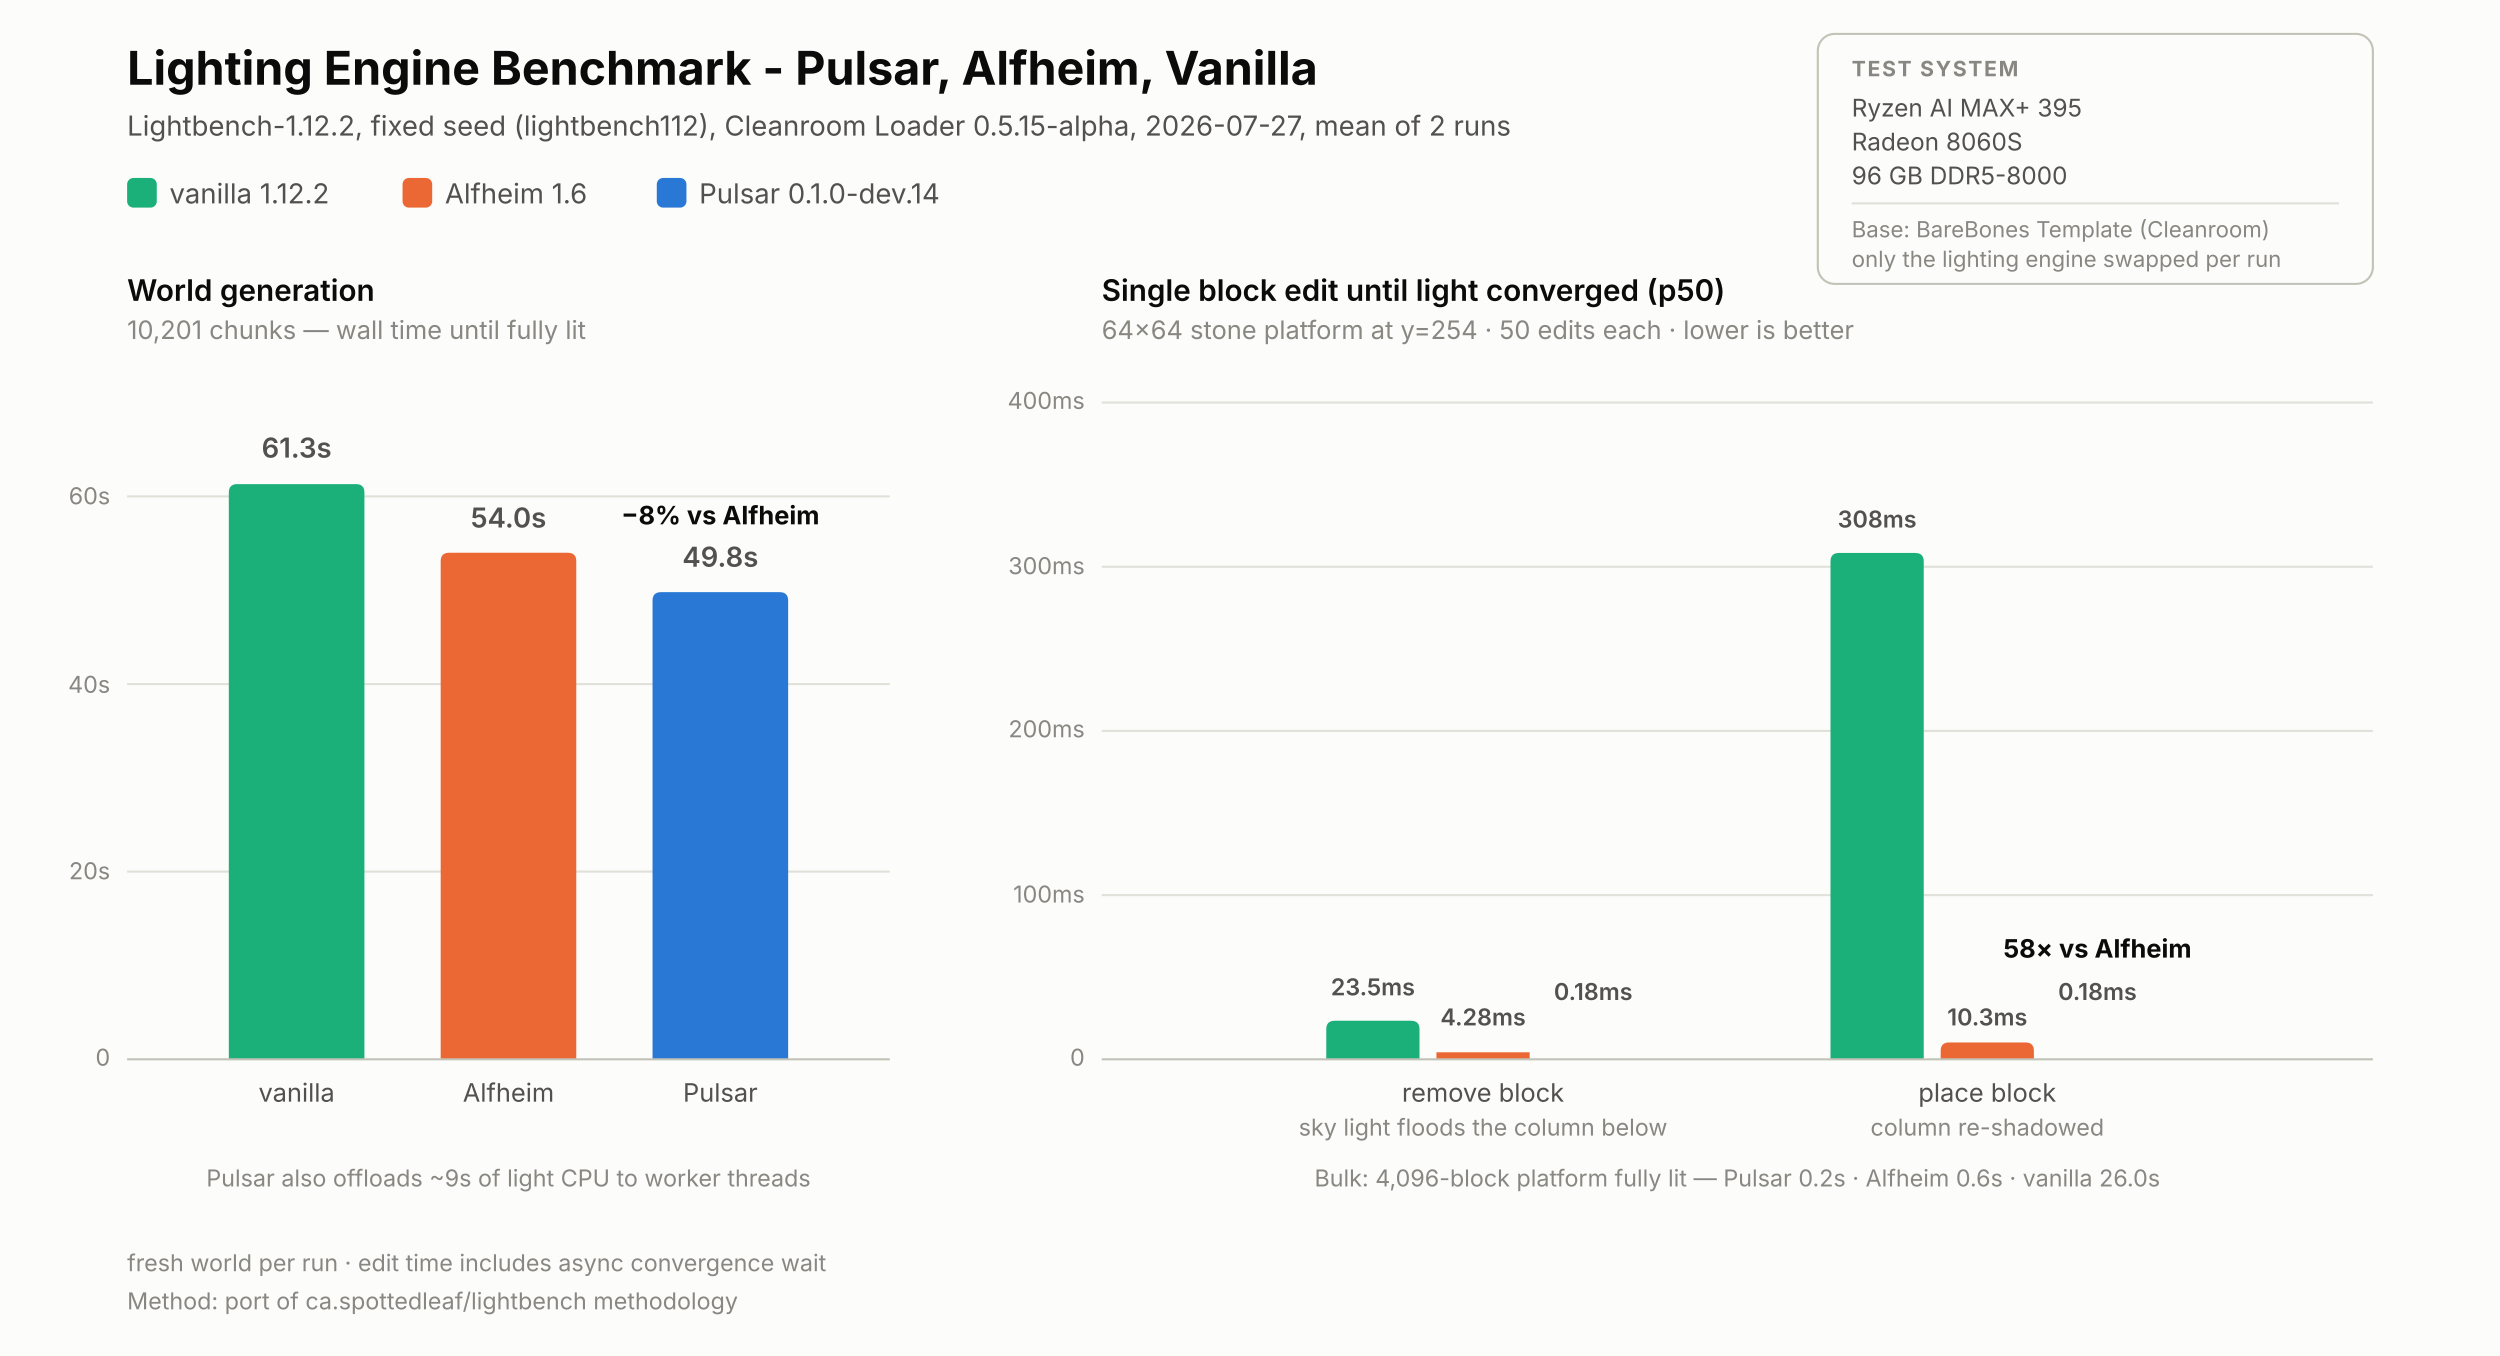
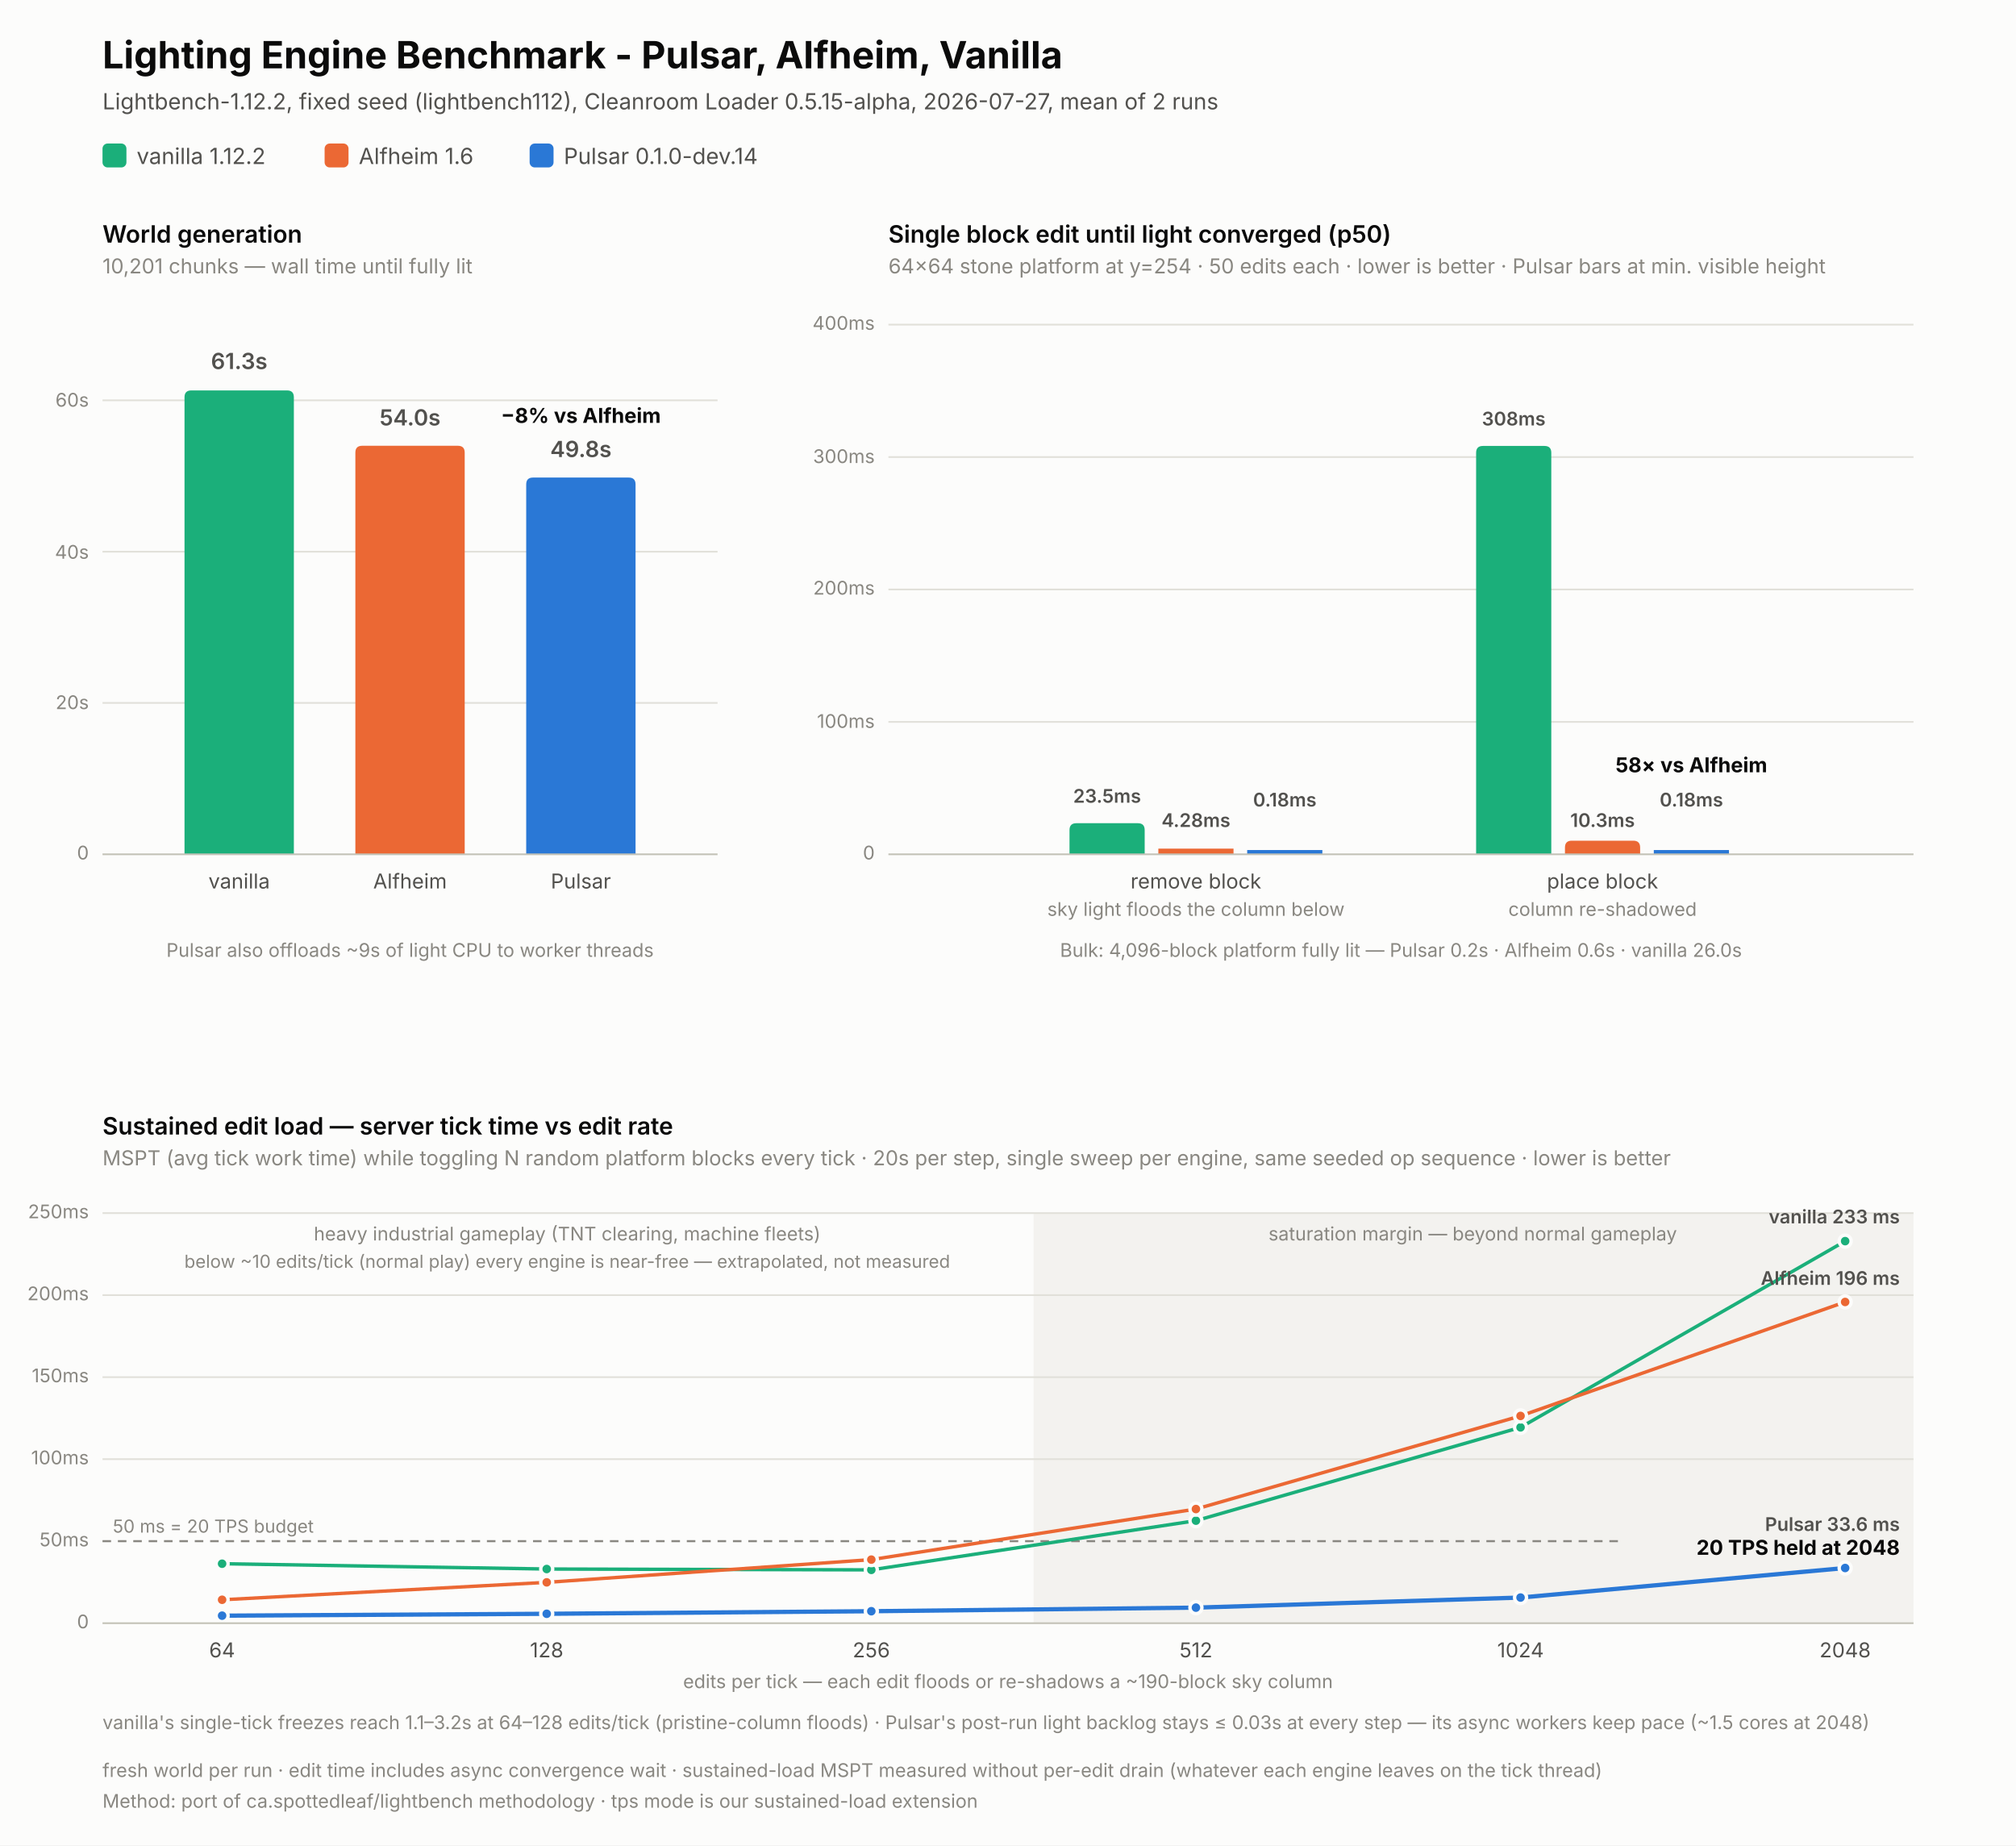
- <svg xmlns="http://www.w3.org/2000/svg" width="1180" height="640" viewBox="0 0 1180 640" role="img" aria-label="Pulsar vs Alfheim vs vanilla lighting benchmark: Pulsar generates 8 percent faster than Alfheim and converges single block edits 58 times faster">
+ <svg xmlns="http://www.w3.org/2000/svg" width="1180" height="1080" viewBox="0 0 1180 1080" role="img" aria-label="Pulsar vs Alfheim vs vanilla lighting benchmark: Pulsar generates 8 percent faster than Alfheim, converges single block edits 58 times faster, and sustains 20 TPS at 2048 edits per tick under sustained load where Alfheim exceeds the tick budget past 256">
  <style>
    :root { color-scheme: light dark; }
    .surface { fill: #fcfcfb; }
    .ink-1 { fill: #0b0b0b; }
    .ink-2 { fill: #52514e; }
    .muted { fill: #898781; }
    .grid { stroke: #e1e0d9; }
    .axis { stroke: #c3c2b7; }
    .s-pulsar { fill: #2a78d6; }
    .s-alfheim { fill: #eb6834; }
    .s-vanilla { fill: #1baf7a; }
+     .l-pulsar { stroke: #2a78d6; }
+     .l-alfheim { stroke: #eb6834; }
+     .l-vanilla { stroke: #1baf7a; }
+     .dot { stroke: #fcfcfb; }
+     .zone { fill: #e1e0d9; opacity: 0.35; }
+     .budget { stroke: #898781; }
    text { font-family: system-ui, -apple-system, "Segoe UI", sans-serif; }
    .tnum { font-variant-numeric: tabular-nums; }
    @media (prefers-color-scheme: dark) {
      .surface { fill: #1a1a19; }
      .ink-1 { fill: #ffffff; }
      .ink-2 { fill: #c3c2b7; }
      .grid { stroke: #2c2c2a; }
      .axis { stroke: #383835; }
      .s-pulsar { fill: #3987e5; }
      .s-alfheim { fill: #d95926; }
      .s-vanilla { fill: #199e70; }
+       .l-pulsar { stroke: #3987e5; }
+       .l-alfheim { stroke: #d95926; }
+       .l-vanilla { stroke: #199e70; }
+       .dot { stroke: #1a1a19; }
+       .zone { fill: #2c2c2a; opacity: 0.5; }
    }
  </style>
-   <rect class="surface" x="0" y="0" width="1180" height="640" />
+   <rect class="surface" x="0" y="0" width="1180" height="1080" />
  <text class="ink-1" x="60" y="40" font-size="22" font-weight="700">Lighting Engine Benchmark - Pulsar, Alfheim, Vanilla</text>
  <text class="ink-2" x="60" y="64" font-size="13">Lightbench-1.12.2, fixed seed (lightbench112), Cleanroom Loader 0.5.15-alpha, 2026-07-27, mean of 2 runs</text>
  <g font-size="13">
    <rect class="s-vanilla" x="60" y="84" width="14" height="14" rx="3" />
    <text class="ink-2" x="80" y="96">vanilla 1.12.2</text>
    <rect class="s-alfheim" x="190" y="84" width="14" height="14" rx="3" />
    <text class="ink-2" x="210" y="96">Alfheim 1.6</text>
    <rect class="s-pulsar" x="310" y="84" width="14" height="14" rx="3" />
    <text class="ink-2" x="330" y="96">Pulsar 0.1.0-dev.14</text>
-   </g>
-   <g>
-     <rect class="axis" x="858" y="16" width="262" height="118" rx="8" fill="none" stroke-width="1" />
-     <text class="muted" x="874" y="36" font-size="10" font-weight="700" letter-spacing="0.08em">TEST SYSTEM</text>
-     <text class="ink-2" x="874" y="55" font-size="11.5">Ryzen AI MAX+ 395</text>
-     <text class="ink-2" x="874" y="71" font-size="11.5">Radeon 8060S</text>
-     <text class="ink-2" x="874" y="87" font-size="11.5">96 GB DDR5-8000</text>
-     <line class="grid" x1="874" y1="96" x2="1104" y2="96" stroke-width="1" />
-     <text class="muted" x="874" y="112" font-size="10.5">Base: BareBones Template (Cleanroom)</text>
-     <text class="muted" x="874" y="126" font-size="10.5">only the lighting engine swapped per run</text>
  </g>
  <text class="ink-1" x="60" y="142" font-size="14" font-weight="600">World generation</text>
  <text class="muted" x="60" y="160" font-size="12">10,201 chunks — wall time until fully lit</text>
  <g class="grid" stroke-width="1">
    <line x1="60" y1="411.4" x2="420" y2="411.4" />
    <line x1="60" y1="322.9" x2="420" y2="322.9" />
    <line x1="60" y1="234.3" x2="420" y2="234.3" />
  </g>
  <g class="muted" font-size="11" text-anchor="end">
    <text class="tnum" x="52" y="503">0</text>
    <text class="tnum" x="52" y="415">20s</text>
    <text class="tnum" x="52" y="327">40s</text>
    <text class="tnum" x="52" y="238">60s</text>
  </g>
  <path class="s-vanilla" d="M108 500 L108 232.5 Q108 228.5 112 228.5 L168 228.5 Q172 228.5 172 232.5 L172 500 Z" />
  <text class="ink-2 tnum" x="140" y="216" font-size="13" font-weight="600" text-anchor="middle">61.3s</text>
  <path class="s-alfheim" d="M208 500 L208 264.9 Q208 260.9 212 260.9 L268 260.9 Q272 260.9 272 264.9 L272 500 Z" />
  <text class="ink-2 tnum" x="240" y="249" font-size="13" font-weight="600" text-anchor="middle">54.0s</text>
  <path class="s-pulsar" d="M308 500 L308 283.5 Q308 279.5 312 279.5 L368 279.5 Q372 279.5 372 283.5 L372 500 Z" />
  <text class="ink-2 tnum" x="340" y="267.5" font-size="13" font-weight="600" text-anchor="middle">49.8s</text>
  <text class="ink-1" x="340" y="247.5" font-size="12" font-weight="700" text-anchor="middle">−8% vs Alfheim</text>
  <line class="axis" x1="60" y1="500" x2="420" y2="500" stroke-width="1" />
  <g class="ink-2" font-size="12" text-anchor="middle">
    <text x="140" y="520">vanilla</text>
    <text x="240" y="520">Alfheim</text>
    <text x="340" y="520">Pulsar</text>
  </g>
  <text class="muted" x="240" y="560" font-size="11" text-anchor="middle">Pulsar also offloads ~9s of light CPU to worker threads</text>
  <text class="ink-1" x="520" y="142" font-size="14" font-weight="600">Single block edit until light converged (p50)</text>
-   <text class="muted" x="520" y="160" font-size="12">64×64 stone platform at y=254 · 50 edits each · lower is better</text>
+   <text class="muted" x="520" y="160" font-size="12">64×64 stone platform at y=254 · 50 edits each · lower is better · Pulsar bars at min. visible height</text>
  <g class="grid" stroke-width="1">
    <line x1="520" y1="422.5" x2="1120" y2="422.5" />
    <line x1="520" y1="345" x2="1120" y2="345" />
    <line x1="520" y1="267.5" x2="1120" y2="267.5" />
    <line x1="520" y1="190" x2="1120" y2="190" />
  </g>
  <g class="muted" font-size="11" text-anchor="end">
    <text class="tnum" x="512" y="503">0</text>
    <text class="tnum" x="512" y="426">100ms</text>
    <text class="tnum" x="512" y="348">200ms</text>
    <text class="tnum" x="512" y="271">300ms</text>
    <text class="tnum" x="512" y="193">400ms</text>
  </g>
  <path class="s-vanilla" d="M626 500 L626 485.8 Q626 481.8 630 481.8 L666 481.8 Q670 481.8 670 485.8 L670 500 Z" />
  <text class="ink-2 tnum" x="648" y="469.8" font-size="11" font-weight="600" text-anchor="middle">23.5ms</text>
  <rect class="s-alfheim" x="678" y="496.68" width="44" height="3.32" />
  <text class="ink-2 tnum" x="700" y="484" font-size="11" font-weight="600" text-anchor="middle">4.28ms</text>
-   <rect class="s-pulsar" x="730" y="499.86" width="44" height="0.14" />
+   <rect class="s-pulsar" x="730" y="497.5" width="44" height="2.5" />
  <text class="ink-2 tnum" x="752" y="472" font-size="11" font-weight="600" text-anchor="middle">0.18ms</text>
  <path class="s-vanilla" d="M864 500 L864 265 Q864 261 868 261 L904 261 Q908 261 908 265 L908 500 Z" />
  <text class="ink-2 tnum" x="886" y="249" font-size="11" font-weight="600" text-anchor="middle">308ms</text>
  <path class="s-alfheim" d="M916 500 L916 496.03 Q916 492.03 920 492.03 L956 492.03 Q960 492.03 960 496.03 L960 500 Z" />
  <text class="ink-2 tnum" x="938" y="484" font-size="11" font-weight="600" text-anchor="middle">10.3ms</text>
-   <rect class="s-pulsar" x="968" y="499.86" width="44" height="0.14" />
+   <rect class="s-pulsar" x="968" y="497.5" width="44" height="2.5" />
  <text class="ink-2 tnum" x="990" y="472" font-size="11" font-weight="600" text-anchor="middle">0.18ms</text>
  <text class="ink-1" x="990" y="452" font-size="12" font-weight="700" text-anchor="middle">58× vs Alfheim</text>
  <line class="axis" x1="520" y1="500" x2="1120" y2="500" stroke-width="1" />
  <g class="ink-2" font-size="12" text-anchor="middle">
    <text x="700" y="520">remove block</text>
    <text x="700" y="536" font-size="11" class="muted">sky light floods the column below</text>
    <text x="938" y="520">place block</text>
    <text x="938" y="536" font-size="11" class="muted">column re-shadowed</text>
  </g>
  <text class="muted" x="820" y="560" font-size="11" text-anchor="middle">Bulk: 4,096-block platform fully lit — Pulsar 0.2s · Alfheim 0.6s · vanilla 26.0s</text>
-   <text class="muted" x="60" y="600" font-size="11">fresh world per run · edit time includes async convergence wait</text>
-   <text class="muted" x="60" y="618" font-size="11">Method: port of ca.spottedleaf/lightbench methodology</text>
+   <text class="ink-1" x="60" y="664" font-size="14" font-weight="600">Sustained edit load — server tick time vs edit rate</text>
+   <text class="muted" x="60" y="682" font-size="12">MSPT (avg tick work time) while toggling N random platform blocks every tick · 20s per step, single sweep per engine, same seeded op sequence · lower is better</text>
+   <rect class="zone" x="605" y="710" width="515" height="240" />
+   <g class="grid" stroke-width="1">
+     <line x1="60" y1="854" x2="1120" y2="854" />
+     <line x1="60" y1="806" x2="1120" y2="806" />
+     <line x1="60" y1="758" x2="1120" y2="758" />
+     <line x1="60" y1="710" x2="1120" y2="710" />
+   </g>
+   <g class="muted" font-size="11" text-anchor="end">
+     <text class="tnum" x="52" y="953">0</text>
+     <text class="tnum" x="52" y="905">50ms</text>
+     <text class="tnum" x="52" y="857">100ms</text>
+     <text class="tnum" x="52" y="809">150ms</text>
+     <text class="tnum" x="52" y="761">200ms</text>
+     <text class="tnum" x="52" y="713">250ms</text>
+   </g>
+   <line class="budget" x1="60" y1="902" x2="950" y2="902" stroke-width="1.2" stroke-dasharray="5 4" />
+   <text class="muted" x="66" y="897" font-size="10.5">50 ms = 20 TPS budget</text>
+   <text class="muted" x="332" y="726" font-size="11" text-anchor="middle">heavy industrial gameplay (TNT clearing, machine fleets)</text>
+   <text class="muted" x="332" y="742" font-size="10.5" text-anchor="middle">below ~10 edits/tick (normal play) every engine is near-free — extrapolated, not measured</text>
+   <text class="muted" x="862" y="726" font-size="11" text-anchor="middle">saturation margin — beyond normal gameplay</text>
+   <polyline class="l-vanilla" fill="none" stroke-width="2" points="130,915.2 320,918.3 510,918.8 700,890.0 890,835.4 1080,726.4" />
+   <polyline class="l-alfheim" fill="none" stroke-width="2" points="130,936.3 320,926.1 510,912.8 700,883.2 890,828.7 1080,762.0" />
+   <polyline class="l-pulsar" fill="none" stroke-width="2.5" points="130,945.6 320,944.5 510,943.0 700,940.9 890,935.0 1080,917.7" />
+   <g class="dot" stroke-width="2">
+     <circle class="s-vanilla" cx="130" cy="915.2" r="3.5" />
+     <circle class="s-vanilla" cx="320" cy="918.3" r="3.5" />
+     <circle class="s-vanilla" cx="510" cy="918.8" r="3.5" />
+     <circle class="s-vanilla" cx="700" cy="890.0" r="3.5" />
+     <circle class="s-vanilla" cx="890" cy="835.4" r="3.5" />
+     <circle class="s-vanilla" cx="1080" cy="726.4" r="3.5" />
+     <circle class="s-alfheim" cx="130" cy="936.3" r="3.5" />
+     <circle class="s-alfheim" cx="320" cy="926.1" r="3.5" />
+     <circle class="s-alfheim" cx="510" cy="912.8" r="3.5" />
+     <circle class="s-alfheim" cx="700" cy="883.2" r="3.5" />
+     <circle class="s-alfheim" cx="890" cy="828.7" r="3.5" />
+     <circle class="s-alfheim" cx="1080" cy="762.0" r="3.5" />
+     <circle class="s-pulsar" cx="130" cy="945.6" r="3.5" />
+     <circle class="s-pulsar" cx="320" cy="944.5" r="3.5" />
+     <circle class="s-pulsar" cx="510" cy="943.0" r="3.5" />
+     <circle class="s-pulsar" cx="700" cy="940.9" r="3.5" />
+     <circle class="s-pulsar" cx="890" cy="935.0" r="3.5" />
+     <circle class="s-pulsar" cx="1080" cy="917.7" r="3.5" />
+   </g>
+   <text class="ink-2 tnum" x="1112" y="716" font-size="11" font-weight="600" text-anchor="end">vanilla 233 ms</text>
+   <text class="ink-2 tnum" x="1112" y="752" font-size="11" font-weight="600" text-anchor="end">Alfheim 196 ms</text>
+   <text class="ink-2 tnum" x="1112" y="896" font-size="11" font-weight="600" text-anchor="end">Pulsar 33.6 ms</text>
+   <text class="ink-1" x="1112" y="910" font-size="12" font-weight="700" text-anchor="end">20 TPS held at 2048</text>
+   <line class="axis" x1="60" y1="950" x2="1120" y2="950" stroke-width="1" />
+   <g class="ink-2 tnum" font-size="12" text-anchor="middle">
+     <text x="130" y="970">64</text>
+     <text x="320" y="970">128</text>
+     <text x="510" y="970">256</text>
+     <text x="700" y="970">512</text>
+     <text x="890" y="970">1024</text>
+     <text x="1080" y="970">2048</text>
+   </g>
+   <text class="muted" x="590" y="988" font-size="11" text-anchor="middle">edits per tick — each edit floods or re-shadows a ~190-block sky column</text>
+   <text class="muted" x="60" y="1012" font-size="11">vanilla's single-tick freezes reach 1.1–3.2s at 64–128 edits/tick (pristine-column floods) · Pulsar's post-run light backlog stays ≤ 0.03s at every step — its async workers keep pace (~1.5 cores at 2048)</text>
+   <text class="muted" x="60" y="1040" font-size="11">fresh world per run · edit time includes async convergence wait · sustained-load MSPT measured without per-edit drain (whatever each engine leaves on the tick thread)</text>
+   <text class="muted" x="60" y="1058" font-size="11">Method: port of ca.spottedleaf/lightbench methodology · tps mode is our sustained-load extension</text>
</svg>
